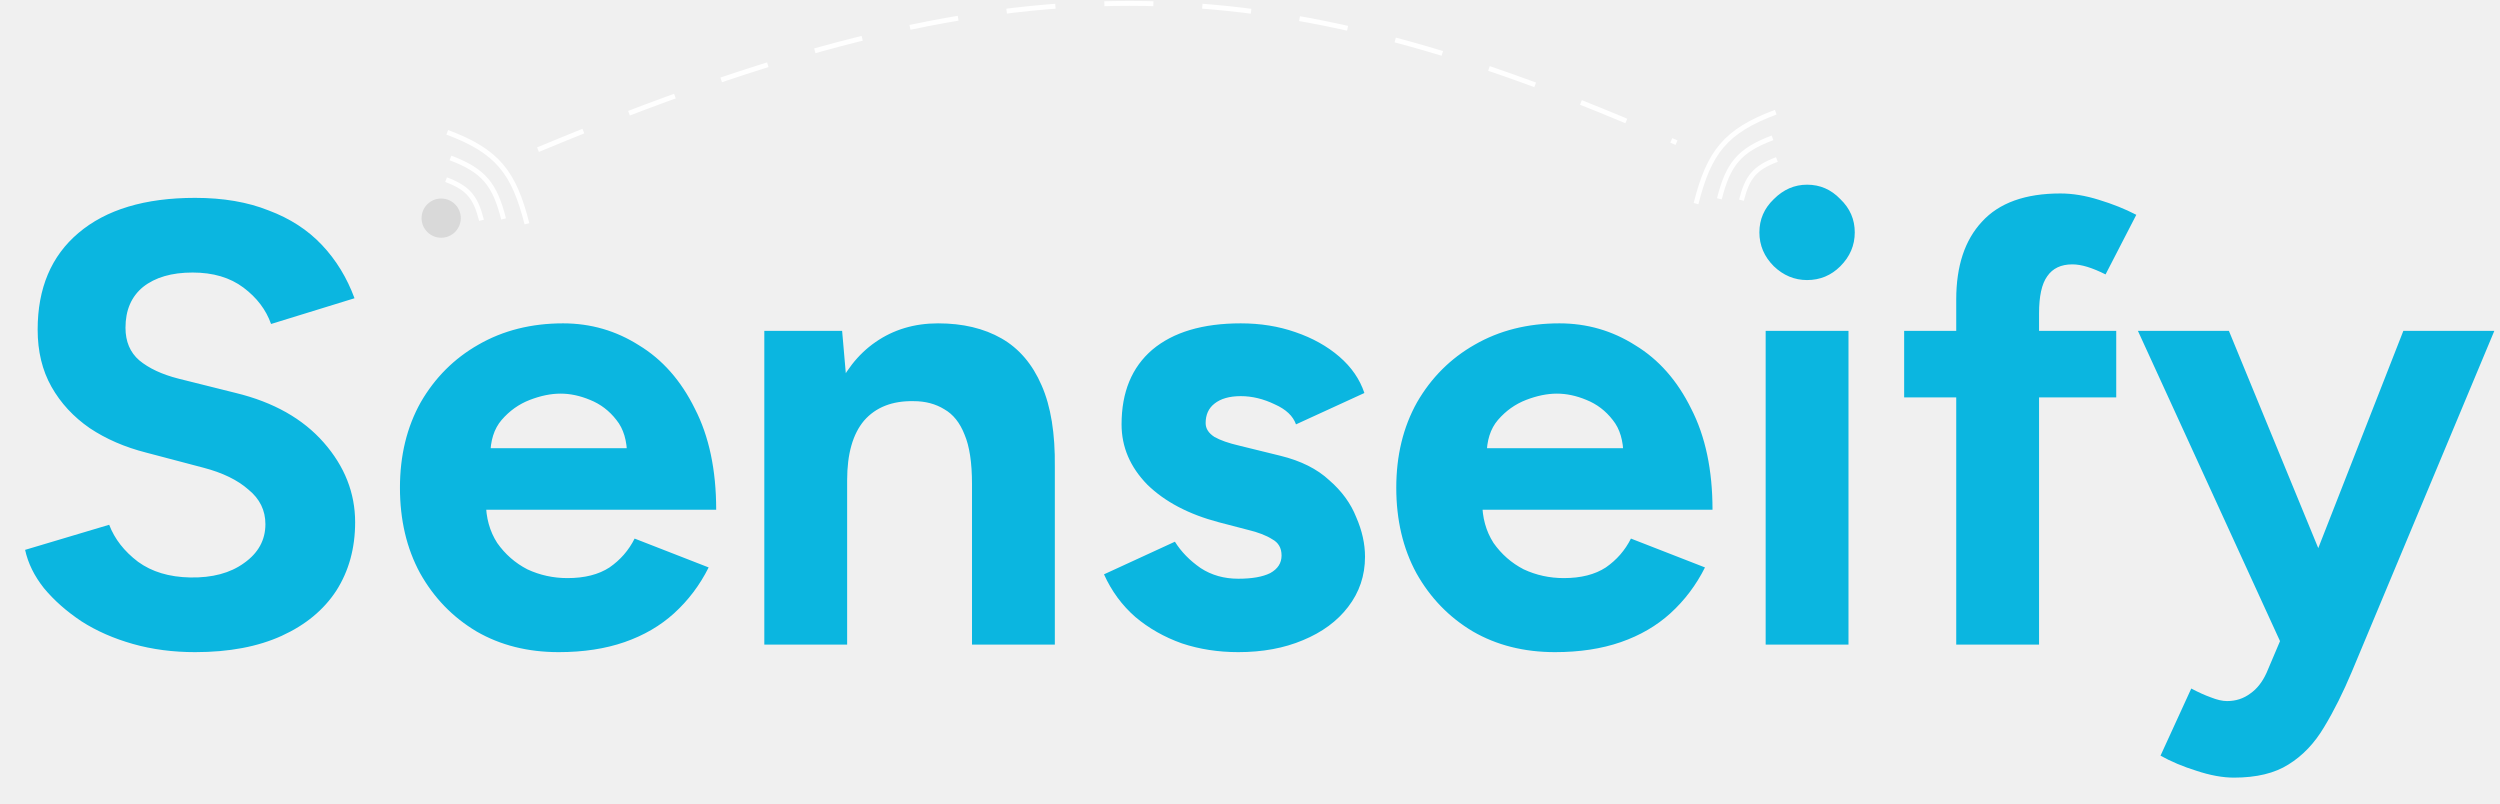
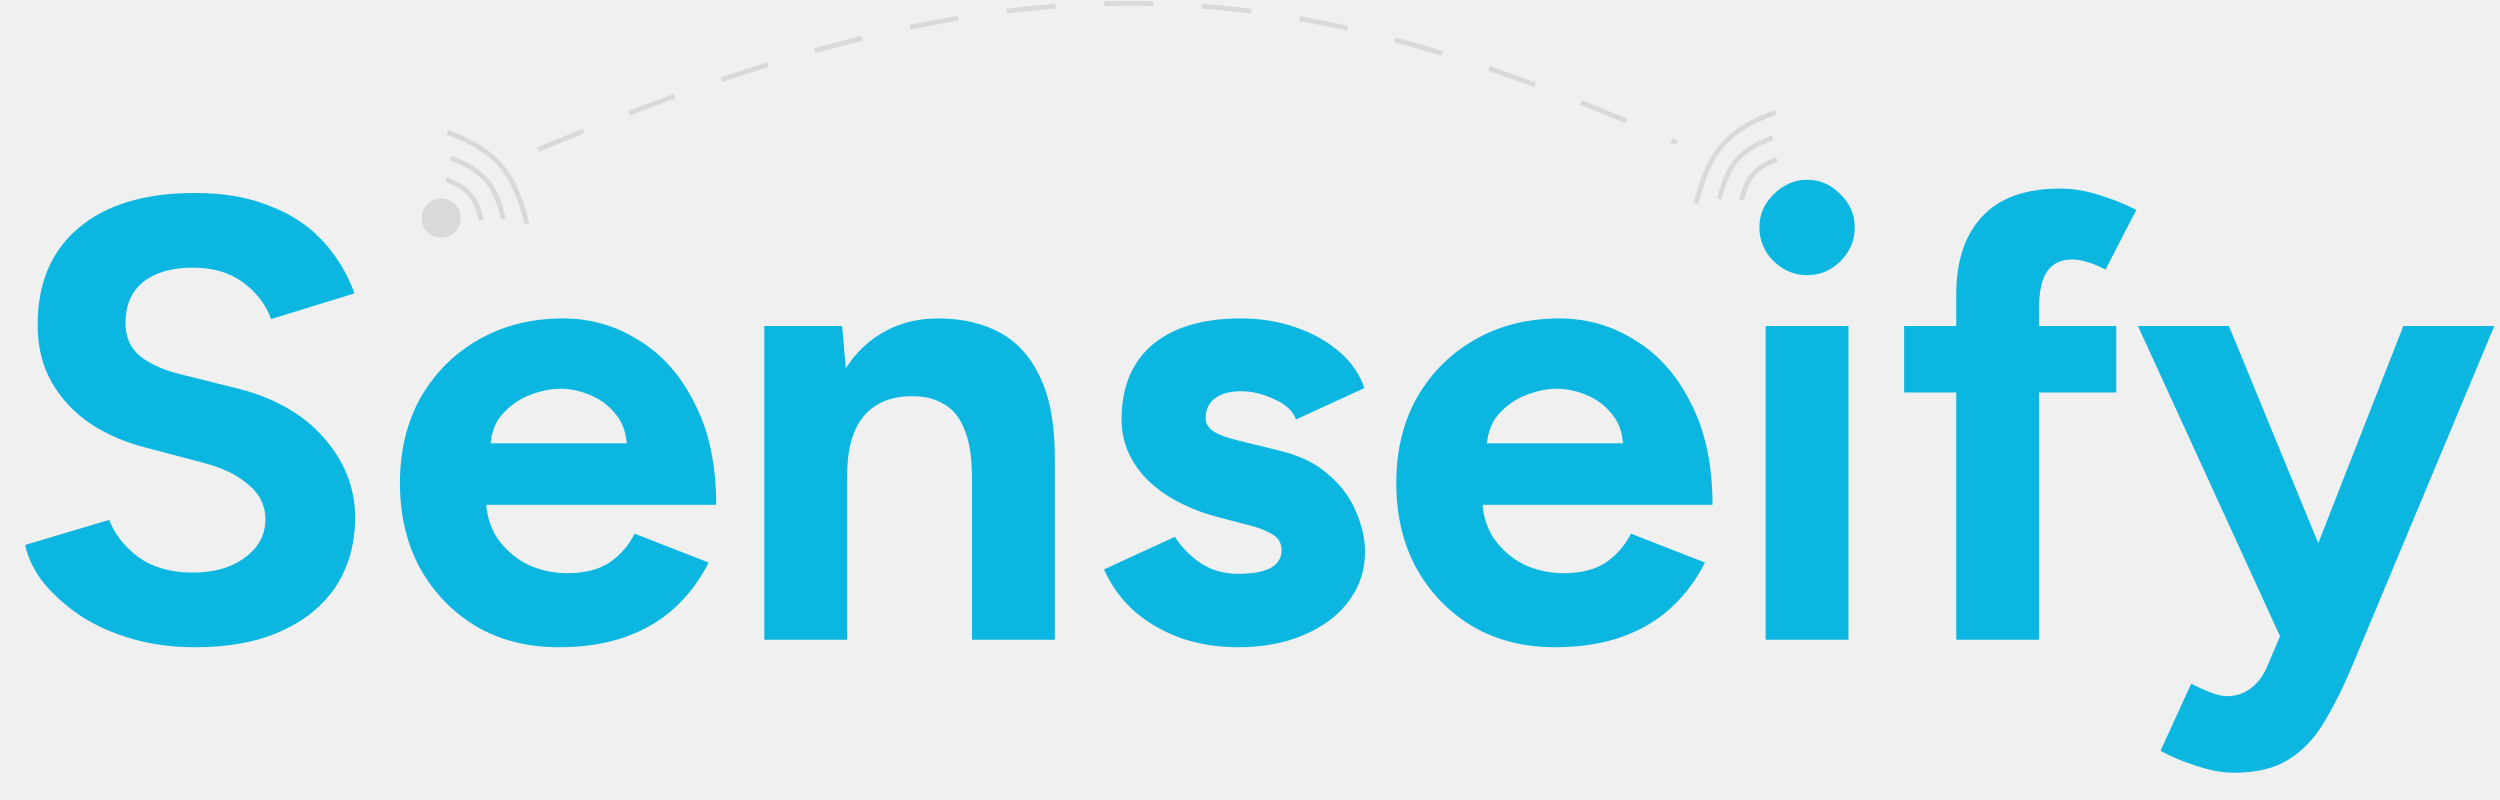
- <svg xmlns="http://www.w3.org/2000/svg" width="510" height="164" viewBox="0 0 510 164" fill="none">
-   <circle cx="90" cy="44.5" r="4" fill="#D9D9D9" />
-   <path d="M91 36.65C95.573 38.363 97.041 40.278 98.227 44.943" stroke="white" />
-   <path d="M91.891 32.225C98.75 34.795 100.953 37.668 102.732 44.665" stroke="white" />
-   <path d="M91.238 26.991C101.527 30.845 104.831 35.155 107.499 45.65" stroke="white" />
-   <path d="M362.484 32.542C357.911 34.255 356.443 36.17 355.257 40.835" stroke="white" />
-   <path d="M361.593 28.118C354.734 30.687 352.531 33.56 350.752 40.557" stroke="white" />
-   <path d="M362.246 22.884C351.957 26.738 348.653 31.047 345.985 41.542" stroke="white" />
-   <path d="M109.75 30.532C206.458 -9.812 257.58 -8.227 342.008 29.103" stroke="white" stroke-dasharray="10 10" />
-   <path d="M39.808 133.036C35.285 133.036 31.061 132.481 27.136 131.372C23.211 130.263 19.712 128.727 16.64 126.764C13.568 124.716 11.008 122.455 8.96 119.98C6.997 117.505 5.717 114.903 5.12 112.172L22.272 107.052C23.381 109.953 25.344 112.471 28.16 114.604C30.976 116.652 34.517 117.719 38.784 117.804C43.307 117.889 46.976 116.908 49.792 114.86C52.693 112.812 54.144 110.167 54.144 106.924C54.144 104.108 52.992 101.761 50.688 99.884C48.469 97.921 45.397 96.428 41.472 95.404L29.824 92.332C25.472 91.223 21.632 89.559 18.304 87.34C14.976 85.036 12.373 82.22 10.496 78.892C8.619 75.564 7.68 71.681 7.68 67.244C7.68 58.796 10.453 52.225 16 47.532C21.632 42.753 29.568 40.364 39.808 40.364C45.525 40.364 50.517 41.217 54.784 42.924C59.136 44.545 62.763 46.892 65.664 49.964C68.565 53.036 70.784 56.663 72.32 60.844L55.296 66.092C54.272 63.191 52.395 60.716 49.664 58.668C46.933 56.62 43.477 55.596 39.296 55.596C35.029 55.596 31.659 56.577 29.184 58.54C26.795 60.503 25.6 63.276 25.6 66.86C25.6 69.676 26.539 71.895 28.416 73.516C30.379 75.137 33.024 76.375 36.352 77.228L48.128 80.172C55.808 82.049 61.781 85.42 66.048 90.284C70.315 95.148 72.448 100.567 72.448 106.54C72.448 111.831 71.168 116.481 68.608 120.492C66.048 124.417 62.336 127.489 57.472 129.708C52.608 131.927 46.72 133.036 39.808 133.036ZM113.974 133.036C107.659 133.036 102.07 131.628 97.206 128.812C92.342 125.911 88.502 121.943 85.686 116.908C82.955 111.873 81.59 106.071 81.59 99.5C81.59 92.929 82.998 87.127 85.814 82.092C88.715 77.057 92.641 73.132 97.59 70.316C102.625 67.415 108.385 65.964 114.87 65.964C120.502 65.964 125.665 67.457 130.358 70.444C135.137 73.345 138.934 77.655 141.75 83.372C144.651 89.004 146.102 95.873 146.102 103.98H97.59L99.126 102.444C99.126 105.601 99.894 108.375 101.43 110.764C103.051 113.068 105.099 114.86 107.574 116.14C110.134 117.335 112.865 117.932 115.766 117.932C119.265 117.932 122.123 117.207 124.342 115.756C126.561 114.22 128.267 112.257 129.462 109.868L144.566 115.756C142.774 119.34 140.427 122.455 137.526 125.1C134.71 127.66 131.339 129.623 127.414 130.988C123.489 132.353 119.009 133.036 113.974 133.036ZM100.022 92.972L98.486 91.436H129.334L127.926 92.972C127.926 89.9 127.201 87.468 125.75 85.676C124.299 83.799 122.507 82.433 120.374 81.58C118.326 80.727 116.321 80.3 114.358 80.3C112.395 80.3 110.305 80.727 108.086 81.58C105.867 82.433 103.947 83.799 102.326 85.676C100.79 87.468 100.022 89.9 100.022 92.972ZM155.921 131.5V67.5H171.793L172.817 79.276V131.5H155.921ZM198.289 131.5V98.732H215.185V131.5H198.289ZM198.289 98.732C198.289 94.38 197.777 91.009 196.753 88.62C195.814 86.231 194.449 84.524 192.657 83.5C190.865 82.391 188.774 81.836 186.385 81.836C182.033 81.751 178.662 83.073 176.273 85.804C173.969 88.535 172.817 92.588 172.817 97.964H167.185C167.185 91.137 168.166 85.377 170.129 80.684C172.177 75.905 174.993 72.279 178.577 69.804C182.246 67.244 186.513 65.964 191.377 65.964C196.412 65.964 200.721 66.988 204.305 69.036C207.889 71.084 210.62 74.284 212.497 78.636C214.374 82.903 215.27 88.449 215.185 95.276V98.732H198.289ZM252.607 133.036C248.511 133.036 244.671 132.439 241.087 131.244C237.503 129.964 234.346 128.172 231.615 125.868C228.884 123.479 226.751 120.577 225.215 117.164L239.679 110.508C240.959 112.556 242.708 114.348 244.927 115.884C247.146 117.335 249.706 118.06 252.607 118.06C255.423 118.06 257.599 117.676 259.135 116.908C260.671 116.055 261.439 114.86 261.439 113.324C261.439 111.788 260.799 110.679 259.519 109.996C258.324 109.228 256.66 108.588 254.527 108.076L248.639 106.54C242.495 104.919 237.631 102.359 234.047 98.86C230.548 95.276 228.799 91.18 228.799 86.572C228.799 80.001 230.89 74.924 235.071 71.34C239.338 67.756 245.354 65.964 253.119 65.964C257.13 65.964 260.842 66.561 264.255 67.756C267.754 68.951 270.74 70.615 273.215 72.748C275.69 74.881 277.396 77.356 278.335 80.172L264.383 86.572C263.786 84.865 262.335 83.5 260.031 82.476C257.727 81.367 255.423 80.812 253.119 80.812C250.815 80.812 249.023 81.324 247.743 82.348C246.548 83.287 245.951 84.609 245.951 86.316C245.951 87.425 246.548 88.364 247.743 89.132C248.938 89.815 250.644 90.412 252.863 90.924L261.183 92.972C265.364 93.996 268.692 95.66 271.167 97.964C273.727 100.183 275.562 102.7 276.671 105.516C277.866 108.247 278.463 110.935 278.463 113.58C278.463 117.42 277.311 120.833 275.007 123.82C272.788 126.721 269.716 128.983 265.791 130.604C261.951 132.225 257.556 133.036 252.607 133.036ZM317.224 133.036C310.909 133.036 305.32 131.628 300.456 128.812C295.592 125.911 291.752 121.943 288.936 116.908C286.205 111.873 284.84 106.071 284.84 99.5C284.84 92.929 286.248 87.127 289.064 82.092C291.965 77.057 295.891 73.132 300.84 70.316C305.875 67.415 311.635 65.964 318.12 65.964C323.752 65.964 328.915 67.457 333.608 70.444C338.387 73.345 342.184 77.655 345 83.372C347.901 89.004 349.352 95.873 349.352 103.98H300.84L302.376 102.444C302.376 105.601 303.144 108.375 304.68 110.764C306.301 113.068 308.349 114.86 310.824 116.14C313.384 117.335 316.115 117.932 319.016 117.932C322.515 117.932 325.373 117.207 327.592 115.756C329.811 114.22 331.517 112.257 332.712 109.868L347.816 115.756C346.024 119.34 343.677 122.455 340.776 125.1C337.96 127.66 334.589 129.623 330.664 130.988C326.739 132.353 322.259 133.036 317.224 133.036ZM303.272 92.972L301.736 91.436H332.584L331.176 92.972C331.176 89.9 330.451 87.468 329 85.676C327.549 83.799 325.757 82.433 323.624 81.58C321.576 80.727 319.571 80.3 317.608 80.3C315.645 80.3 313.555 80.727 311.336 81.58C309.117 82.433 307.197 83.799 305.576 85.676C304.04 87.468 303.272 89.9 303.272 92.972ZM360.195 131.5V67.5H377.091V131.5H360.195ZM368.643 57.132C366.083 57.132 363.822 56.193 361.859 54.316C359.896 52.353 358.915 50.049 358.915 47.404C358.915 44.759 359.896 42.497 361.859 40.62C363.822 38.657 366.083 37.676 368.643 37.676C371.288 37.676 373.55 38.657 375.427 40.62C377.39 42.497 378.371 44.759 378.371 47.404C378.371 50.049 377.39 52.353 375.427 54.316C373.55 56.193 371.288 57.132 368.643 57.132ZM399.071 131.5V61.1C399.071 54.273 400.82 48.983 404.319 45.228C407.818 41.388 413.151 39.468 420.319 39.468C422.794 39.468 425.396 39.895 428.127 40.748C430.943 41.601 433.503 42.625 435.807 43.82L429.535 55.98C428.17 55.297 426.932 54.785 425.823 54.444C424.714 54.103 423.69 53.932 422.751 53.932C420.447 53.932 418.74 54.743 417.631 56.364C416.522 57.9 415.967 60.417 415.967 63.916V131.5H399.071ZM388.447 81.068V67.5H431.711V81.068H388.447ZM455.721 158.636C453.417 158.636 450.857 158.167 448.041 157.228C445.31 156.375 442.878 155.351 440.745 154.156L447.017 140.46C448.468 141.228 449.79 141.825 450.985 142.252C452.265 142.764 453.374 143.02 454.313 143.02C456.105 143.02 457.684 142.508 459.049 141.484C460.414 140.545 461.524 139.137 462.377 137.26L469.929 119.468L490.281 67.5H508.841L479.785 137.004C477.993 141.271 476.116 145.025 474.153 148.268C472.19 151.596 469.758 154.156 466.857 155.948C464.041 157.74 460.329 158.636 455.721 158.636ZM465.449 131.5L436.137 67.5H454.697L476.073 119.468L481.577 131.5H465.449Z" fill="#0BB6E0" />
+ <svg xmlns="http://www.w3.org/2000/svg" width="510" height="163" viewBox="0 0 510 163" fill="none">
+   <circle cx="90" cy="44.5" r="3.5" fill="#D9D9D9" stroke="#D9D9D9" />
+   <path d="M91 36.65C95.573 38.363 97.041 40.278 98.227 44.943" stroke="#D9D9D9" />
+   <path d="M91.891 32.225C98.75 34.795 100.953 37.668 102.732 44.665" stroke="#D9D9D9" />
+   <path d="M91.238 26.991C101.527 30.845 104.831 35.155 107.499 45.65" stroke="#D9D9D9" />
+   <path d="M362.484 32.542C357.911 34.255 356.443 36.17 355.257 40.835" stroke="#D9D9D9" />
+   <path d="M361.593 28.118C354.734 30.687 352.531 33.56 350.752 40.557" stroke="#D9D9D9" />
+   <path d="M362.246 22.884C351.957 26.738 348.653 31.047 345.985 41.542" stroke="#D9D9D9" />
+   <path d="M109.75 30.532C206.458 -9.812 257.58 -8.227 342.008 29.103" stroke="#D9D9D9" stroke-dasharray="10 10" />
+   <path d="M39.808 132.036C35.285 132.036 31.061 131.481 27.136 130.372C23.211 129.263 19.712 127.727 16.64 125.764C13.568 123.716 11.008 121.455 8.96 118.98C6.997 116.505 5.717 113.903 5.12 111.172L22.272 106.052C23.381 108.953 25.344 111.471 28.16 113.604C30.976 115.652 34.517 116.719 38.784 116.804C43.307 116.889 46.976 115.908 49.792 113.86C52.693 111.812 54.144 109.167 54.144 105.924C54.144 103.108 52.992 100.761 50.688 98.884C48.469 96.921 45.397 95.428 41.472 94.404L29.824 91.332C25.472 90.223 21.632 88.559 18.304 86.34C14.976 84.036 12.373 81.22 10.496 77.892C8.619 74.564 7.68 70.681 7.68 66.244C7.68 57.796 10.453 51.225 16 46.532C21.632 41.753 29.568 39.364 39.808 39.364C45.525 39.364 50.517 40.217 54.784 41.924C59.136 43.545 62.763 45.892 65.664 48.964C68.565 52.036 70.784 55.663 72.32 59.844L55.296 65.092C54.272 62.191 52.395 59.716 49.664 57.668C46.933 55.62 43.477 54.596 39.296 54.596C35.029 54.596 31.659 55.577 29.184 57.54C26.795 59.503 25.6 62.276 25.6 65.86C25.6 68.676 26.539 70.895 28.416 72.516C30.379 74.137 33.024 75.375 36.352 76.228L48.128 79.172C55.808 81.049 61.781 84.42 66.048 89.284C70.315 94.148 72.448 99.567 72.448 105.54C72.448 110.831 71.168 115.481 68.608 119.492C66.048 123.417 62.336 126.489 57.472 128.708C52.608 130.927 46.72 132.036 39.808 132.036ZM113.974 132.036C107.659 132.036 102.07 130.628 97.206 127.812C92.342 124.911 88.502 120.943 85.686 115.908C82.955 110.873 81.59 105.071 81.59 98.5C81.59 91.929 82.998 86.127 85.814 81.092C88.715 76.057 92.641 72.132 97.59 69.316C102.625 66.415 108.385 64.964 114.87 64.964C120.502 64.964 125.665 66.457 130.358 69.444C135.137 72.345 138.934 76.655 141.75 82.372C144.651 88.004 146.102 94.873 146.102 102.98H97.59L99.126 101.444C99.126 104.601 99.894 107.375 101.43 109.764C103.051 112.068 105.099 113.86 107.574 115.14C110.134 116.335 112.865 116.932 115.766 116.932C119.265 116.932 122.123 116.207 124.342 114.756C126.561 113.22 128.267 111.257 129.462 108.868L144.566 114.756C142.774 118.34 140.427 121.455 137.526 124.1C134.71 126.66 131.339 128.623 127.414 129.988C123.489 131.353 119.009 132.036 113.974 132.036ZM100.022 91.972L98.486 90.436H129.334L127.926 91.972C127.926 88.9 127.201 86.468 125.75 84.676C124.299 82.799 122.507 81.433 120.374 80.58C118.326 79.727 116.321 79.3 114.358 79.3C112.395 79.3 110.305 79.727 108.086 80.58C105.867 81.433 103.947 82.799 102.326 84.676C100.79 86.468 100.022 88.9 100.022 91.972ZM155.921 130.5V66.5H171.793L172.817 78.276V130.5H155.921ZM198.289 130.5V97.732H215.185V130.5H198.289ZM198.289 97.732C198.289 93.38 197.777 90.009 196.753 87.62C195.814 85.231 194.449 83.524 192.657 82.5C190.865 81.391 188.774 80.836 186.385 80.836C182.033 80.751 178.662 82.073 176.273 84.804C173.969 87.535 172.817 91.588 172.817 96.964H167.185C167.185 90.137 168.166 84.377 170.129 79.684C172.177 74.905 174.993 71.279 178.577 68.804C182.246 66.244 186.513 64.964 191.377 64.964C196.412 64.964 200.721 65.988 204.305 68.036C207.889 70.084 210.62 73.284 212.497 77.636C214.374 81.903 215.27 87.449 215.185 94.276V97.732H198.289ZM252.607 132.036C248.511 132.036 244.671 131.439 241.087 130.244C237.503 128.964 234.346 127.172 231.615 124.868C228.884 122.479 226.751 119.577 225.215 116.164L239.679 109.508C240.959 111.556 242.708 113.348 244.927 114.884C247.146 116.335 249.706 117.06 252.607 117.06C255.423 117.06 257.599 116.676 259.135 115.908C260.671 115.055 261.439 113.86 261.439 112.324C261.439 110.788 260.799 109.679 259.519 108.996C258.324 108.228 256.66 107.588 254.527 107.076L248.639 105.54C242.495 103.919 237.631 101.359 234.047 97.86C230.548 94.276 228.799 90.18 228.799 85.572C228.799 79.001 230.89 73.924 235.071 70.34C239.338 66.756 245.354 64.964 253.119 64.964C257.13 64.964 260.842 65.561 264.255 66.756C267.754 67.951 270.74 69.615 273.215 71.748C275.69 73.881 277.396 76.356 278.335 79.172L264.383 85.572C263.786 83.865 262.335 82.5 260.031 81.476C257.727 80.367 255.423 79.812 253.119 79.812C250.815 79.812 249.023 80.324 247.743 81.348C246.548 82.287 245.951 83.609 245.951 85.316C245.951 86.425 246.548 87.364 247.743 88.132C248.938 88.815 250.644 89.412 252.863 89.924L261.183 91.972C265.364 92.996 268.692 94.66 271.167 96.964C273.727 99.183 275.562 101.7 276.671 104.516C277.866 107.247 278.463 109.935 278.463 112.58C278.463 116.42 277.311 119.833 275.007 122.82C272.788 125.721 269.716 127.983 265.791 129.604C261.951 131.225 257.556 132.036 252.607 132.036ZM317.224 132.036C310.909 132.036 305.32 130.628 300.456 127.812C295.592 124.911 291.752 120.943 288.936 115.908C286.205 110.873 284.84 105.071 284.84 98.5C284.84 91.929 286.248 86.127 289.064 81.092C291.965 76.057 295.891 72.132 300.84 69.316C305.875 66.415 311.635 64.964 318.12 64.964C323.752 64.964 328.915 66.457 333.608 69.444C338.387 72.345 342.184 76.655 345 82.372C347.901 88.004 349.352 94.873 349.352 102.98H300.84L302.376 101.444C302.376 104.601 303.144 107.375 304.68 109.764C306.301 112.068 308.349 113.86 310.824 115.14C313.384 116.335 316.115 116.932 319.016 116.932C322.515 116.932 325.373 116.207 327.592 114.756C329.811 113.22 331.517 111.257 332.712 108.868L347.816 114.756C346.024 118.34 343.677 121.455 340.776 124.1C337.96 126.66 334.589 128.623 330.664 129.988C326.739 131.353 322.259 132.036 317.224 132.036ZM303.272 91.972L301.736 90.436H332.584L331.176 91.972C331.176 88.9 330.451 86.468 329 84.676C327.549 82.799 325.757 81.433 323.624 80.58C321.576 79.727 319.571 79.3 317.608 79.3C315.645 79.3 313.555 79.727 311.336 80.58C309.117 81.433 307.197 82.799 305.576 84.676C304.04 86.468 303.272 88.9 303.272 91.972ZM360.195 130.5V66.5H377.091V130.5H360.195ZM368.643 56.132C366.083 56.132 363.822 55.193 361.859 53.316C359.896 51.353 358.915 49.049 358.915 46.404C358.915 43.759 359.896 41.497 361.859 39.62C363.822 37.657 366.083 36.676 368.643 36.676C371.288 36.676 373.55 37.657 375.427 39.62C377.39 41.497 378.371 43.759 378.371 46.404C378.371 49.049 377.39 51.353 375.427 53.316C373.55 55.193 371.288 56.132 368.643 56.132ZM399.071 130.5V60.1C399.071 53.273 400.82 47.983 404.319 44.228C407.818 40.388 413.151 38.468 420.319 38.468C422.794 38.468 425.396 38.895 428.127 39.748C430.943 40.601 433.503 41.625 435.807 42.82L429.535 54.98C428.17 54.297 426.932 53.785 425.823 53.444C424.714 53.103 423.69 52.932 422.751 52.932C420.447 52.932 418.74 53.743 417.631 55.364C416.522 56.9 415.967 59.417 415.967 62.916V130.5H399.071ZM388.447 80.068V66.5H431.711V80.068H388.447ZM455.721 157.636C453.417 157.636 450.857 157.167 448.041 156.228C445.31 155.375 442.878 154.351 440.745 153.156L447.017 139.46C448.468 140.228 449.79 140.825 450.985 141.252C452.265 141.764 453.374 142.02 454.313 142.02C456.105 142.02 457.684 141.508 459.049 140.484C460.414 139.545 461.524 138.137 462.377 136.26L469.929 118.468L490.281 66.5H508.841L479.785 136.004C477.993 140.271 476.116 144.025 474.153 147.268C472.19 150.596 469.758 153.156 466.857 154.948C464.041 156.74 460.329 157.636 455.721 157.636ZM465.449 130.5L436.137 66.5H454.697L476.073 118.468L481.577 130.5H465.449Z" fill="#0BB6E0" />
</svg>
